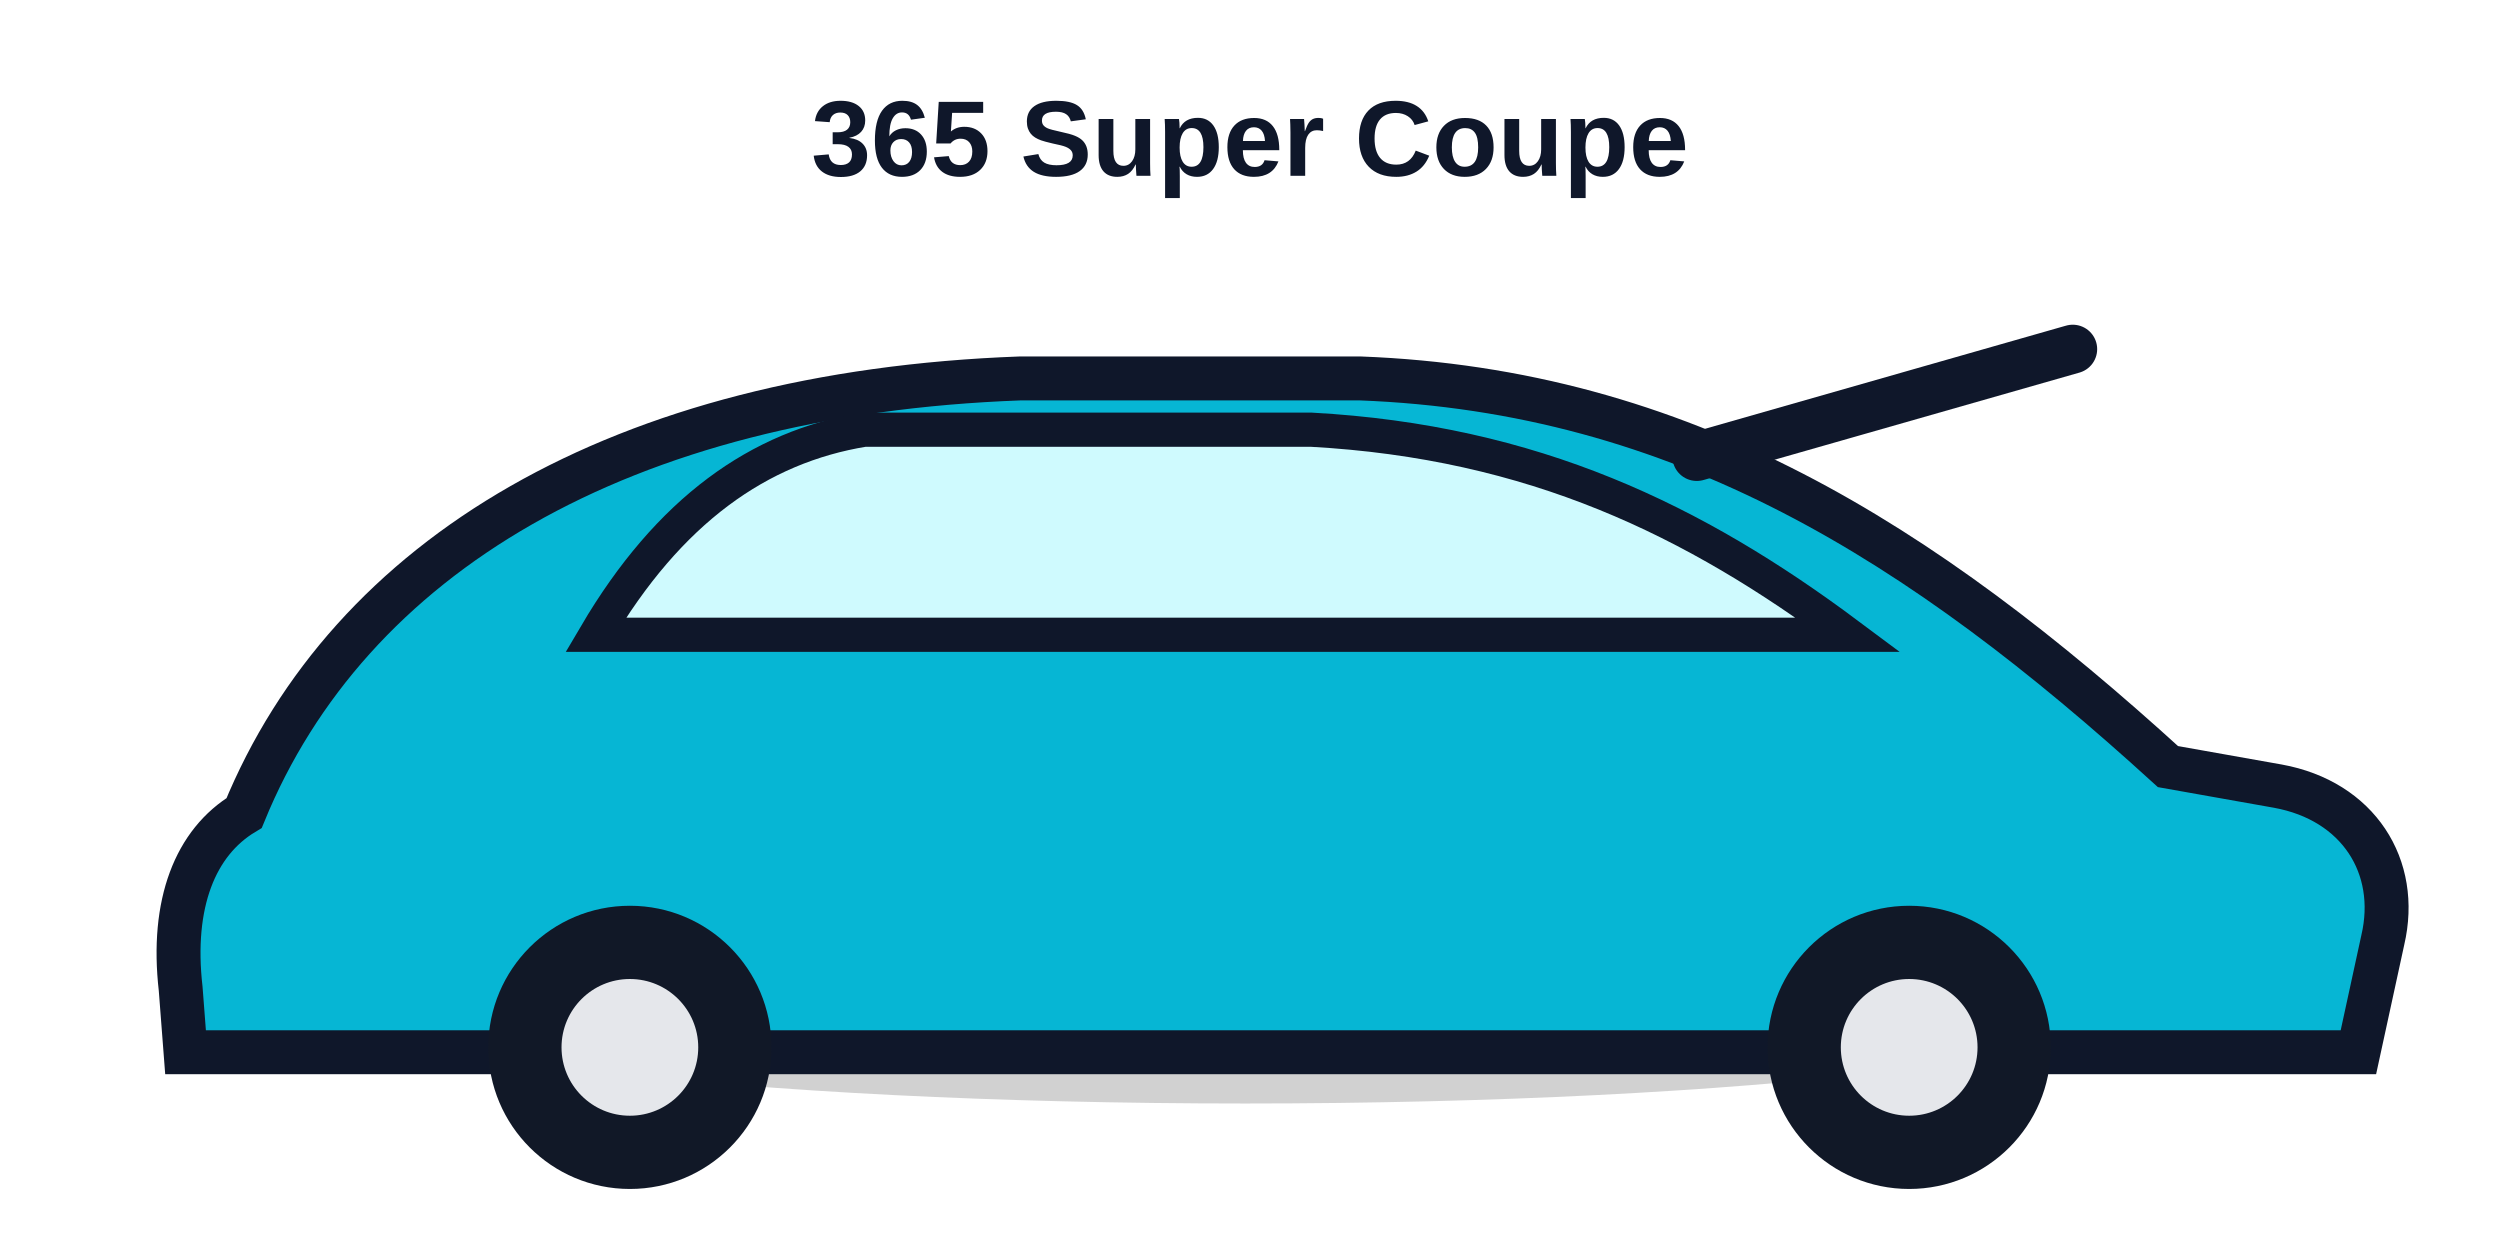
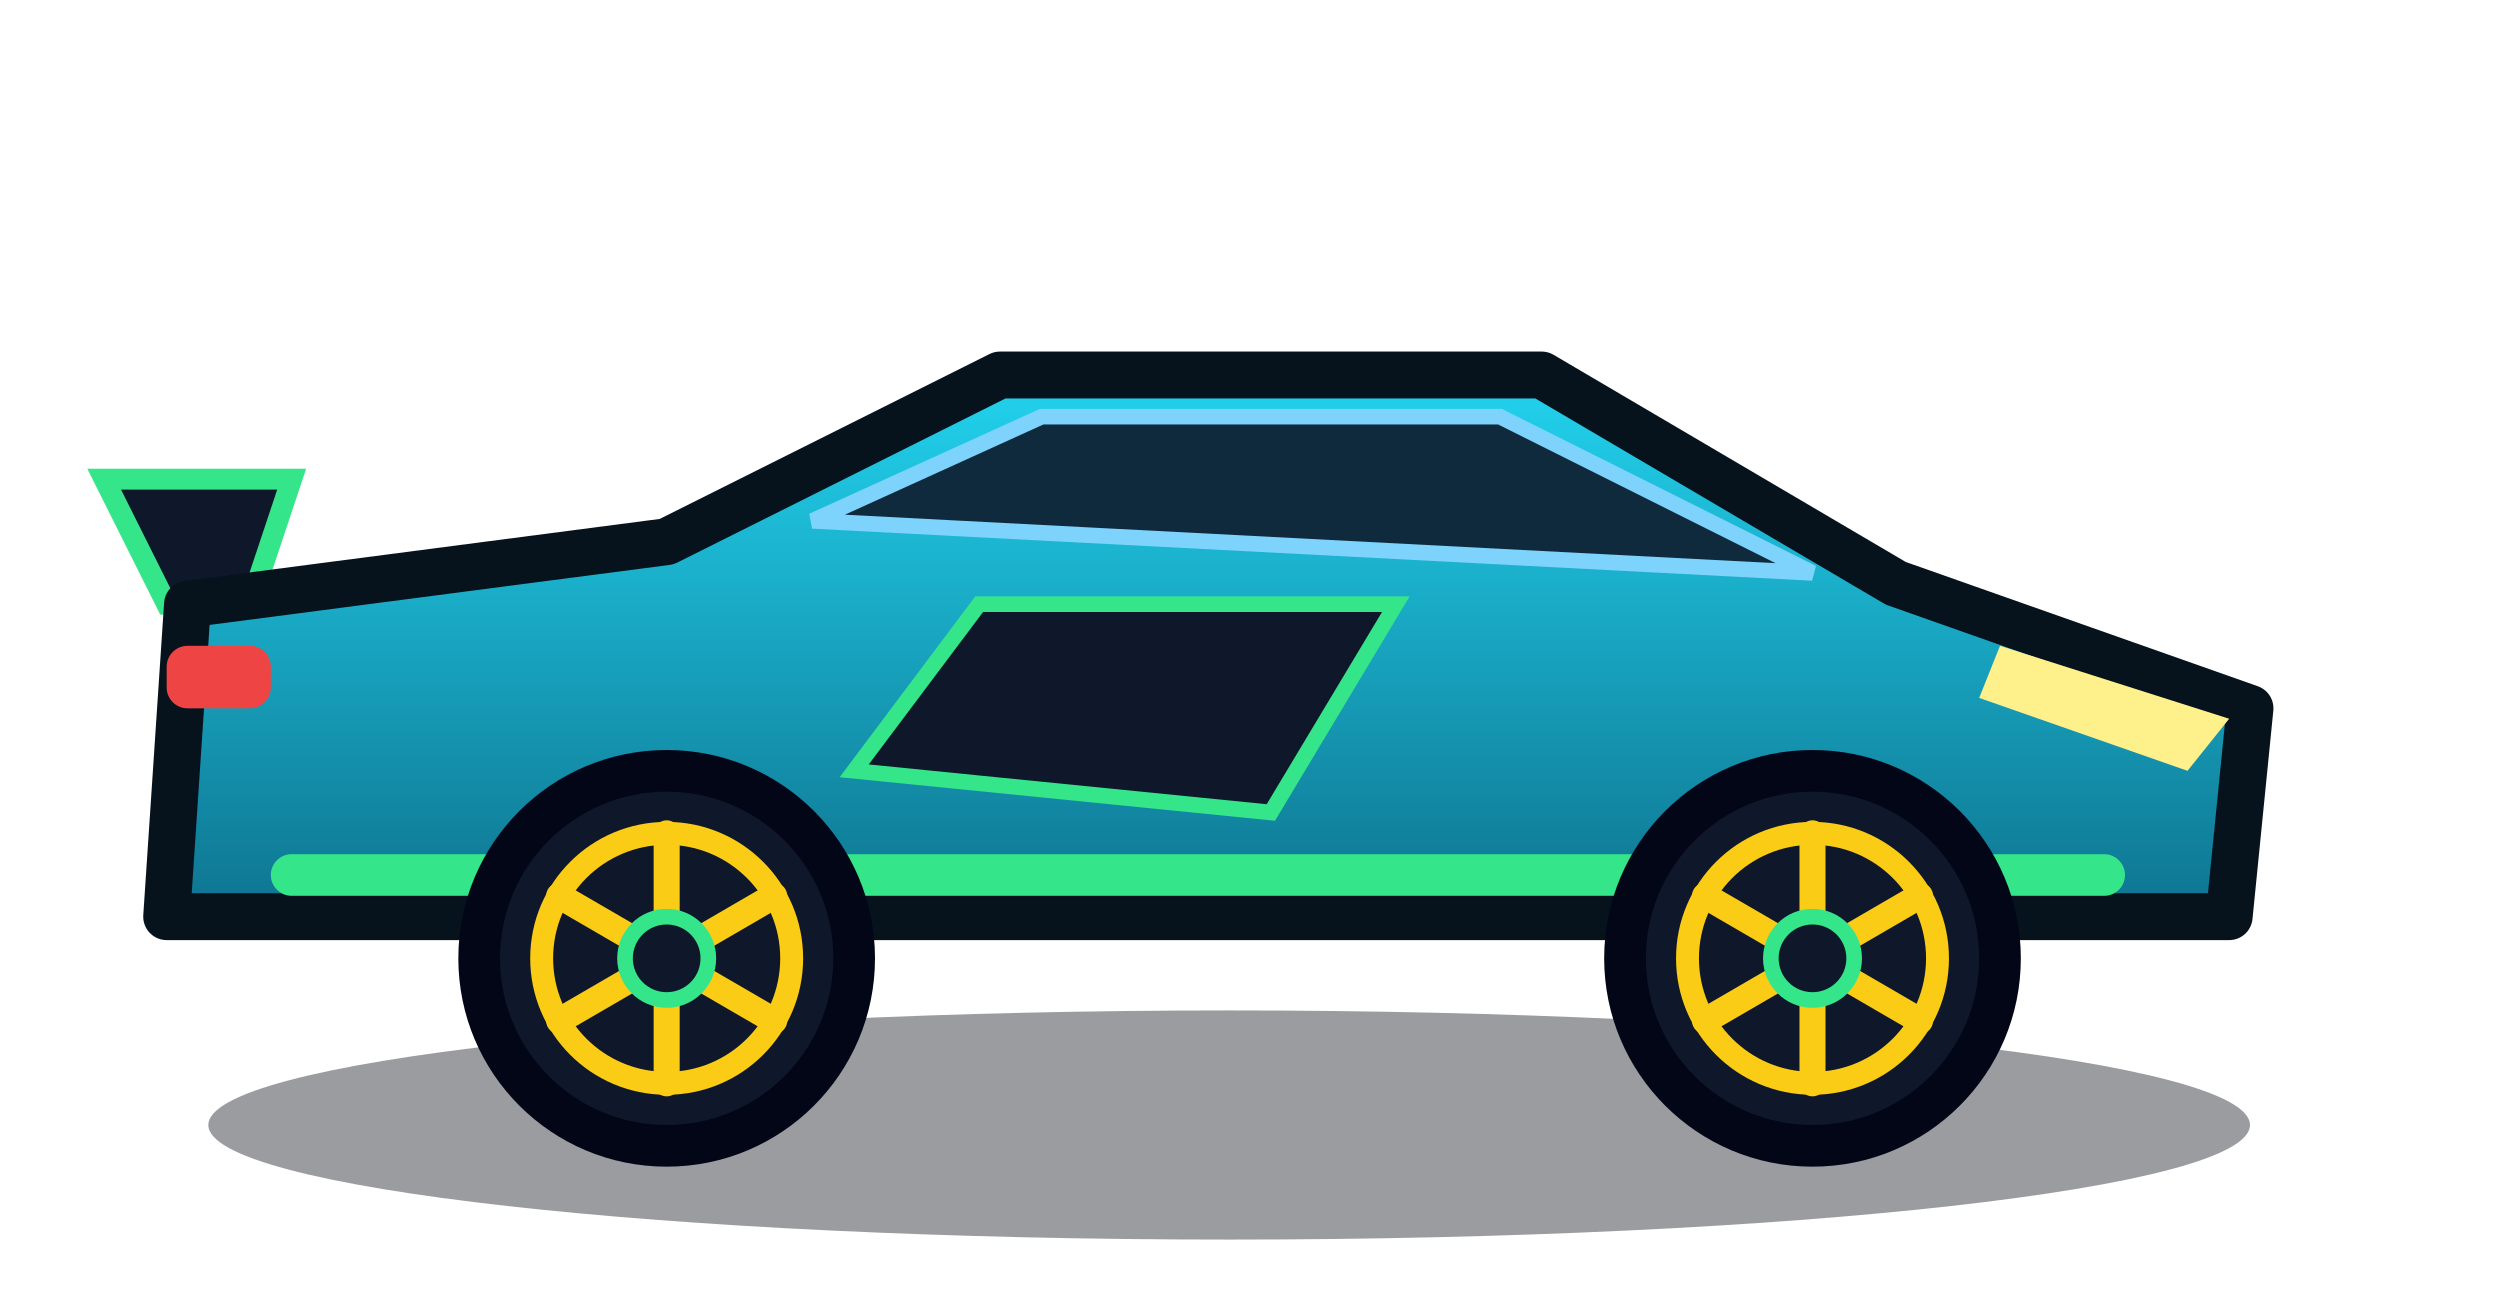
- <svg xmlns="http://www.w3.org/2000/svg" viewBox="0 0 1024 512">
-   <rect width="1024" height="512" fill="none" />
-   <ellipse cx="510" cy="408" rx="370" ry="44" fill="rgba(0,0,0,.18)" />
-   <path d="M100 333c43-105 154-172 318-178h139c132 5 230 67 331 159l45 8c33 6 50 33 43 63l-10 46H76l-2-26c-4-35 6-60 26-72z" fill="#06b6d4" stroke="#0f172a" stroke-width="18" />
-   <path d="M354 176h183c91 5 157 37 220 84H244c30-51 67-77 110-84z" fill="#cffafe" stroke="#0f172a" stroke-width="14" />
-   <path d="M695 187l154-44" stroke="#0f172a" stroke-width="20" stroke-linecap="round" />
-   <circle cx="258" cy="429" r="58" fill="#111827" />
-   <circle cx="258" cy="429" r="28" fill="#e5e7eb" />
-   <circle cx="782" cy="429" r="58" fill="#111827" />
-   <circle cx="782" cy="429" r="28" fill="#e5e7eb" />
-   <text x="512" y="72" text-anchor="middle" font-family="Arial" font-size="44" font-weight="900" fill="#0f172a">365 Super Coupe</text>
+ <svg xmlns="http://www.w3.org/2000/svg" width="240" height="124" viewBox="0 0 240 124" role="img" aria-label="North American Velocity Cyan V8 Supercar (North American Market)">
+   <defs>
+     <linearGradient id="body_na_mid_v8_supercar" x1="0" y1="0" x2="0" y2="1">
+       <stop offset="0%" stop-color="#22d3ee" />
+       <stop offset="100%" stop-color="#0e7490" />
+     </linearGradient>
+   </defs>
+   <ellipse cx="118" cy="108" rx="98" ry="11" fill="#020810" opacity="0.40" />
+   <path d="M16 58 L10 46 H28 L24 58 Z" fill="#0f172a" stroke="#35e58a" stroke-width="2" />
+   <path d="M16 88 L18 58 L64 52 L96 36 H148 L182 56 L216 68 L214 88 H16 Z" fill="url(#body_na_mid_v8_supercar)" stroke="#06131d" stroke-width="4.5" stroke-linejoin="round" />
+   <polygon points="78,50 100,40 144,40 174,55" fill="#0f293d" stroke="#7dd3fc" stroke-width="1.5" />
+   <polygon points="94,58 134,58 122,78 82,74" fill="#0f172a" stroke="#35e58a" stroke-width="1.5" />
+   <rect x="26" y="82" width="178" height="4" rx="2" fill="#35e58a" />
+   <polygon points="192,62 214,69 210,74 190,67" fill="#fef08a" />
+   <rect x="16" y="62" width="10" height="6" rx="2" fill="#ef4444" />
+   <g transform="translate(64, 92)">
+     <circle r="20" fill="#020617" />
+     <circle r="13" fill="#1e293b" stroke="#475569" stroke-width="1.5" />
+     <path d="M-12 -6 A 13 13 0 0 1 -12 6" fill="none" stroke="#ef4444" stroke-width="4" stroke-linecap="round" />
+     <circle r="17" fill="#0f172a" stroke="#020617" stroke-width="2" />
+     <circle r="12" fill="none" stroke="#facc15" stroke-width="2.2" />
+     <g stroke="#facc15" stroke-width="2.5" stroke-linecap="round">
+       <line x1="0" y1="-12" x2="0" y2="12" />
+       <line x1="-10.32" y1="-6" x2="10.32" y2="6" />
+       <line x1="10.32" y1="-6" x2="-10.32" y2="6" />
+     </g>
+     <circle r="4" fill="#0f172a" stroke="#35e58a" stroke-width="1.5" />
+   </g>
+   <g transform="translate(174, 92)">
+     <circle r="20" fill="#020617" />
+     <circle r="13" fill="#1e293b" stroke="#475569" stroke-width="1.5" />
+     <path d="M-12 -6 A 13 13 0 0 1 -12 6" fill="none" stroke="#ef4444" stroke-width="4" stroke-linecap="round" />
+     <circle r="17" fill="#0f172a" stroke="#020617" stroke-width="2" />
+     <circle r="12" fill="none" stroke="#facc15" stroke-width="2.2" />
+     <g stroke="#facc15" stroke-width="2.5" stroke-linecap="round">
+       <line x1="0" y1="-12" x2="0" y2="12" />
+       <line x1="-10.32" y1="-6" x2="10.32" y2="6" />
+       <line x1="10.32" y1="-6" x2="-10.32" y2="6" />
+     </g>
+     <circle r="4" fill="#0f172a" stroke="#35e58a" stroke-width="1.5" />
+   </g>
</svg>
